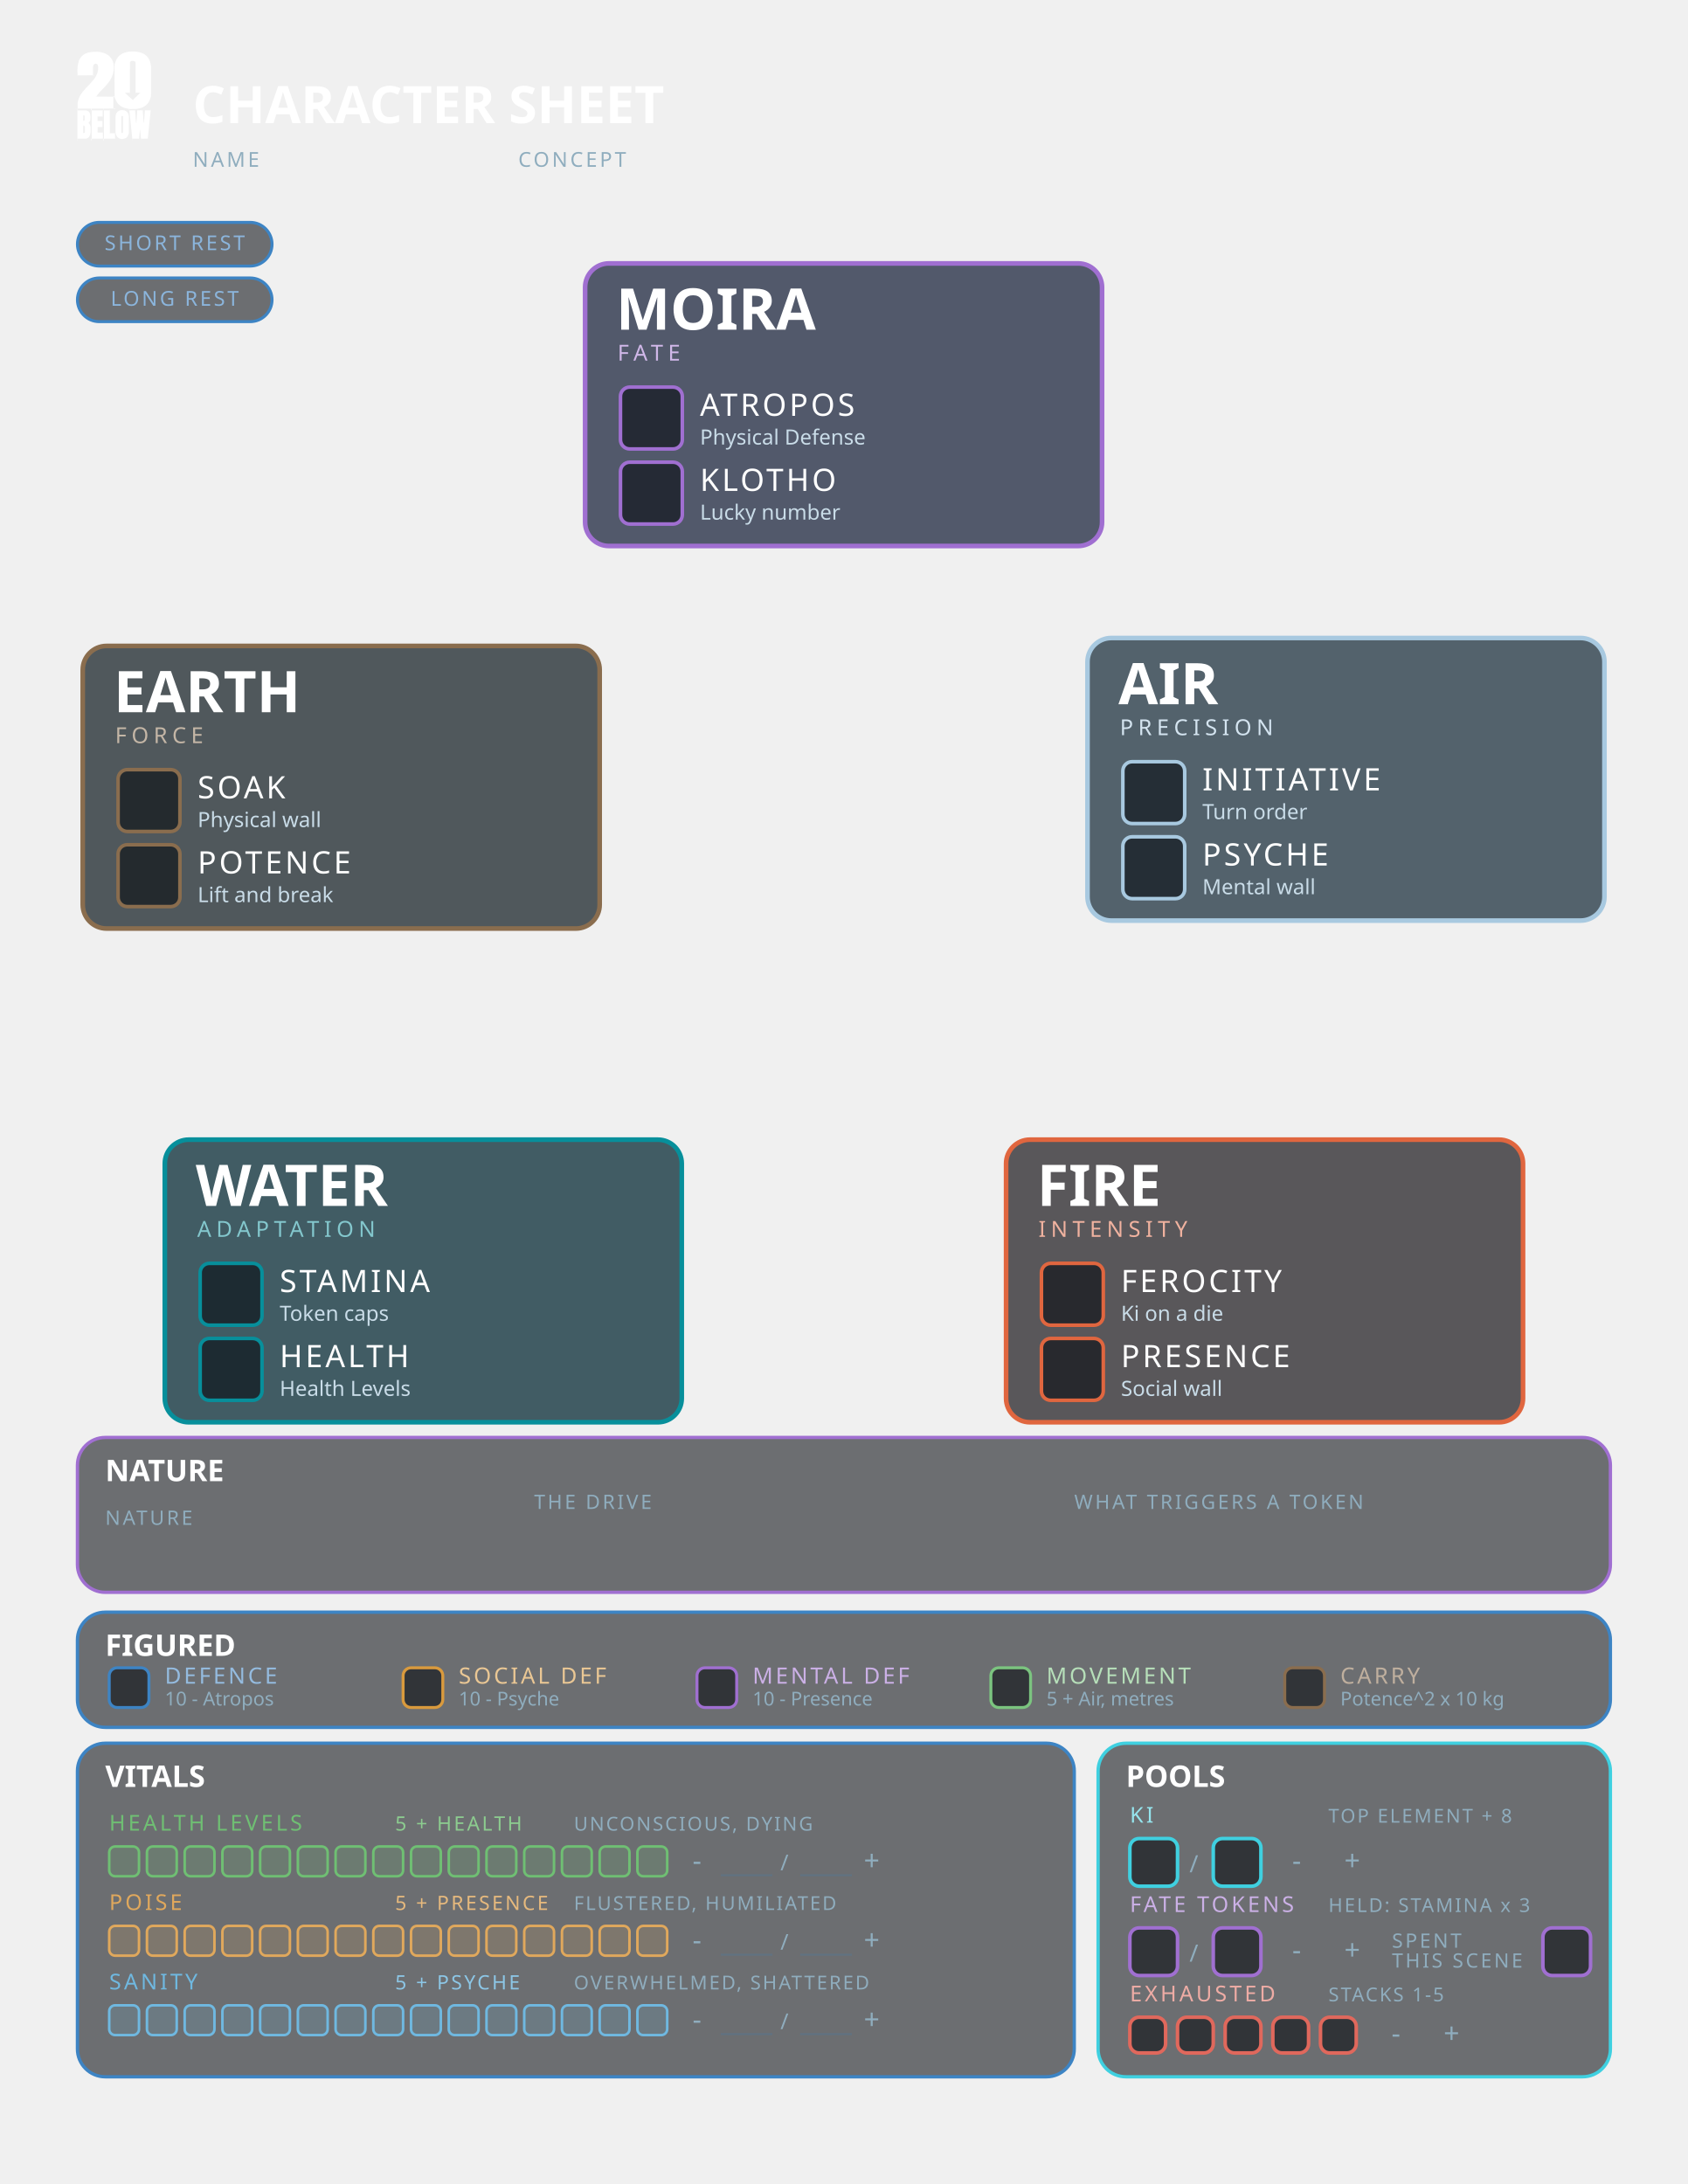
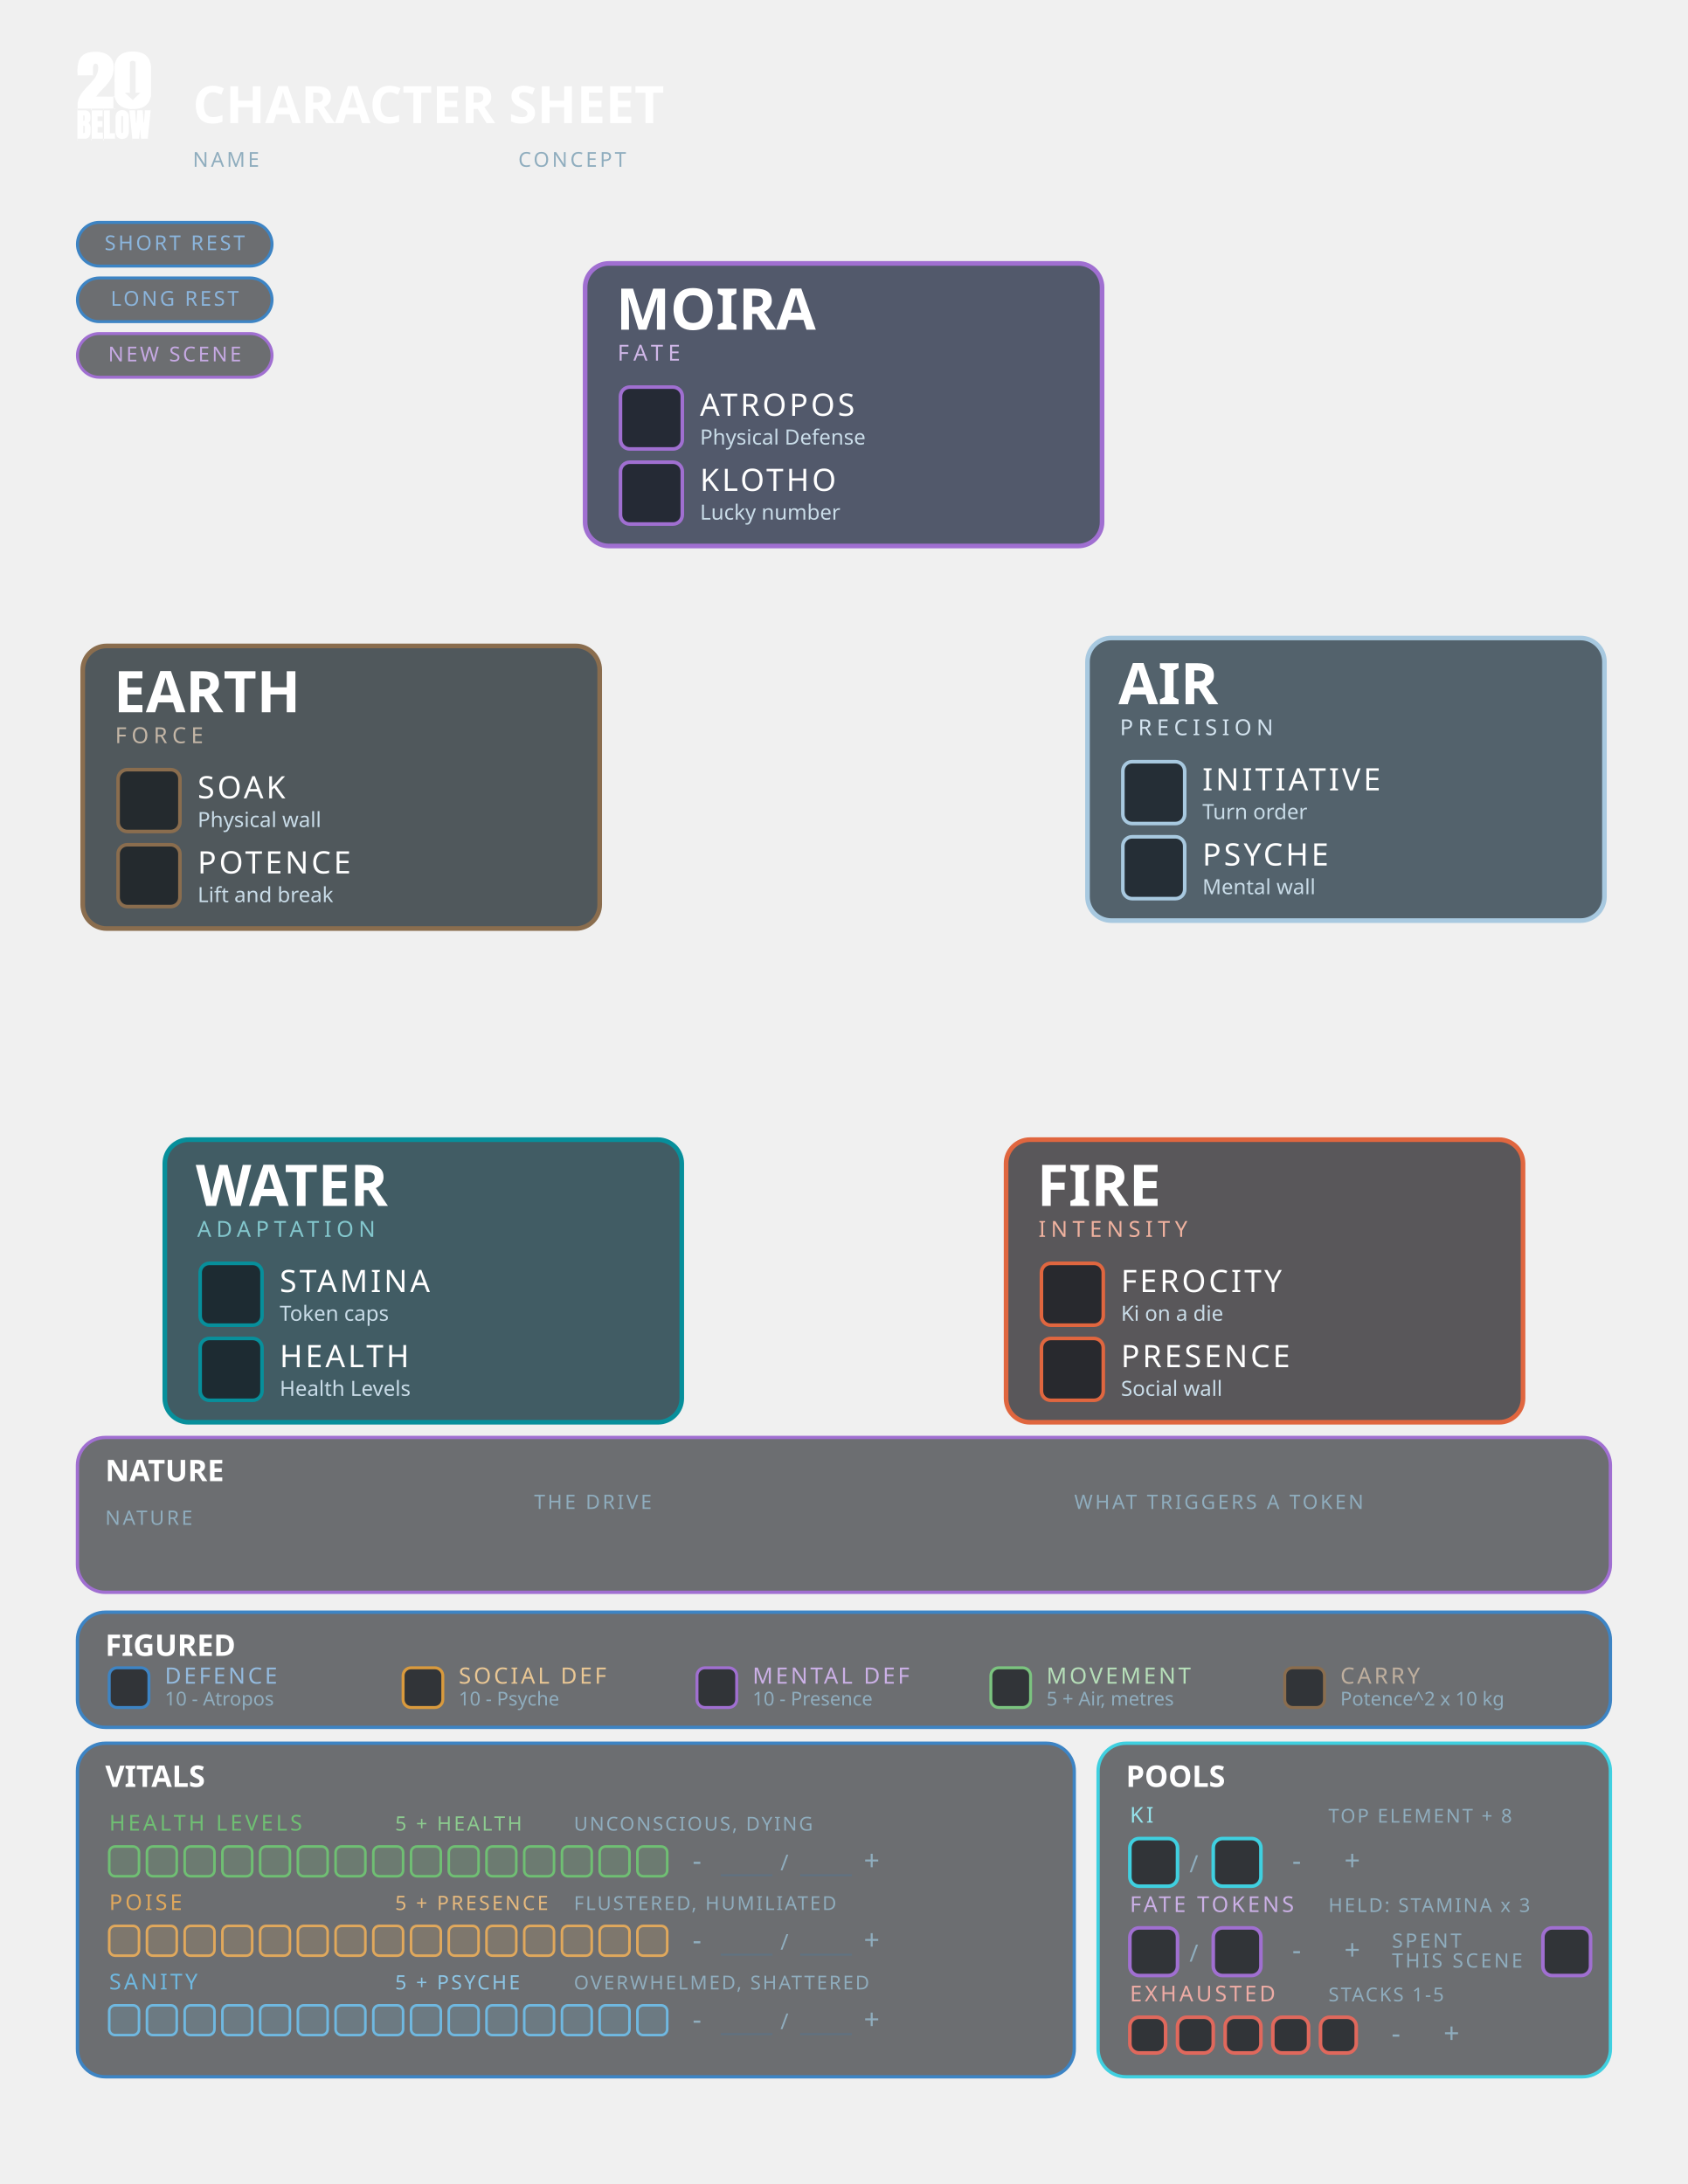
<svg xmlns="http://www.w3.org/2000/svg" width="2550" height="3300" viewBox="0 0 2550 3300" shape-rendering="geometricPrecision" text-rendering="geometricPrecision">
  <svg x="117" y="78" width="111.257" height="132" viewBox="0 0 649 770" preserveAspectRatio="xMidYMid meet" overflow="visible">
    <path fill="#FFFFFF" fill-rule="evenodd" d="M464.36 -0.14C452.82 0.49 446.39 1.89 438.79 3.29C431.18 4.68 425.65 5.99 418.71 8.21C411.77 10.44 402.54 14.20 397.14 16.64C391.75 19.08 391.46 19.30 386.36 22.86C381.25 26.42 371.23 33.89 366.50 38.00C361.77 42.11 361.46 42.96 358.00 47.50C354.54 52.04 349.18 59.18 345.71 65.21C342.25 71.25 339.64 77.14 337.21 83.71C334.79 90.29 332.76 96.93 331.14 104.64C329.52 112.36 328.10 83.79 327.50 130.00C326.90 176.21 326.62 334.71 327.57 381.93C328.52 429.14 330.52 403.81 333.21 413.29C335.90 422.76 339.42 430.92 343.71 438.79C348.01 446.65 354.04 454.63 359.00 460.50C363.96 466.37 369.11 470.39 373.50 474.00C377.89 477.61 379.49 478.85 385.36 482.14C391.23 485.44 399.48 490.36 408.71 493.79C417.95 497.21 430.40 500.60 440.79 502.71C451.17 504.83 458.48 506.05 471.00 506.50C483.52 506.95 503.87 506.37 515.93 505.43C527.99 504.49 535.80 502.46 543.36 500.86C550.92 499.25 556.04 497.54 561.29 495.79C566.54 494.04 569.30 493.13 574.86 490.36C580.42 487.58 589.54 482.37 594.64 479.14C599.75 475.92 600.94 475.27 605.50 471.00C610.06 466.73 617.86 458.52 622.00 453.50C626.14 448.48 627.39 446.39 630.36 440.86C633.32 435.32 637.39 426.73 639.79 420.29C642.18 413.85 643.26 410.43 644.71 402.21C646.17 394.00 647.87 414.54 648.50 371.00C649.13 327.46 648.68 181.82 648.50 141.00C648.32 100.18 648.71 134.29 647.43 126.07C646.14 117.86 643.80 101.87 640.79 91.71C637.77 81.56 633.82 73.18 629.36 65.14C624.89 57.11 619.95 50.05 614.00 43.50C608.05 36.95 600.83 30.83 593.64 25.86C586.45 20.88 579.60 17.24 570.86 13.64C562.12 10.05 551.69 6.64 541.21 4.29C530.74 1.93 520.81 0.24 508.00 -0.50C495.19 -1.24 475.89 -0.77 464.36 -0.14Z M139.36 1.86C129.87 2.20 128.85 2.35 121.07 3.57C113.30 4.80 100.87 7.04 92.71 9.21C84.56 11.39 78.54 13.70 72.14 16.64C65.75 19.58 59.30 23.63 54.36 26.86C49.42 30.08 46.92 31.75 42.50 36.00C38.08 40.25 31.83 47.17 27.86 52.36C23.88 57.55 21.58 61.08 18.64 67.14C15.70 73.20 12.89 79.06 10.21 88.71C7.54 98.37 4.36 112.86 2.57 125.07C0.79 137.29 -0.17 150.19 -0.50 162.00C-0.83 173.81 0.23 188.44 0.57 195.93C0.92 203.42 1.12 204.71 1.57 206.93C2.02 209.14 -19.18 208.89 3.29 209.21C25.75 209.54 113.99 209.39 136.36 208.86C158.73 208.32 137.31 217.48 137.50 206.00C137.69 194.52 137.23 153.23 137.50 140.00C137.77 126.77 138.45 130.29 139.14 126.64C139.83 123.00 140.67 120.50 141.64 118.14C142.62 115.79 142.96 114.30 145.00 112.50C147.04 110.70 151.36 108.36 153.86 107.36C156.36 106.36 157.43 106.36 160.00 106.50C162.57 106.64 166.40 106.93 169.29 108.21C172.17 109.50 175.10 110.40 177.29 114.21C179.48 118.02 181.56 124.27 182.43 131.07C183.30 137.87 182.93 148.12 182.50 155.00C182.07 161.88 181.14 166.48 179.86 172.36C178.57 178.24 177.54 183.04 174.79 190.29C172.04 197.54 167.63 207.80 163.36 215.86C159.08 223.92 157.04 228.20 149.14 238.64C141.25 249.08 128.69 264.36 116.00 278.50C103.31 292.64 84.50 311.00 73.00 323.50C61.50 336.00 54.19 344.52 47.00 353.50C39.81 362.48 34.42 370.42 29.86 377.36C25.30 384.30 22.92 388.58 19.64 395.14C16.37 401.70 12.94 408.61 10.21 416.71C7.49 424.82 4.74 436.90 3.29 443.79C1.83 450.67 1.75 448.51 1.50 458.00C1.25 467.49 1.20 493.30 1.79 500.71C2.37 508.13 -47.13 502.27 5.00 502.50C57.13 502.73 262.65 502.82 314.57 502.07C366.49 501.32 316.18 515.01 316.50 498.00C316.82 480.99 316.69 416.81 316.50 400.00C316.31 383.19 339.94 397.73 315.36 397.14C290.77 396.56 193.86 396.83 169.00 396.50C144.14 396.17 162.38 400.98 166.21 395.14C170.05 389.31 179.70 375.44 192.00 361.50C204.30 347.56 228.33 324.00 240.00 311.50C251.67 299.00 254.98 294.98 262.00 286.50C269.02 278.02 275.92 269.92 282.14 260.64C288.37 251.37 294.25 241.58 299.36 230.86C304.46 220.13 309.44 207.94 312.79 196.29C316.13 184.63 318.14 169.14 319.43 160.93C320.71 152.71 320.50 153.81 320.50 147.00C320.50 140.19 320.20 127.96 319.43 120.07C318.65 112.18 317.30 105.70 315.86 99.64C314.42 93.58 313.24 89.60 310.79 83.71C308.33 77.83 305.56 71.11 301.14 64.36C296.73 57.61 290.01 49.15 284.29 43.21C278.56 37.27 273.36 33.14 266.79 28.71C260.21 24.29 251.94 19.89 244.86 16.64C237.77 13.39 232.27 11.39 224.29 9.21C216.30 7.04 204.64 4.86 196.93 3.57C189.21 2.29 187.60 1.79 178.00 1.50C168.40 1.21 148.85 1.51 139.36 1.86Z M483.50 81.00C487.49 80.82 493.83 81.17 497.50 82.00C501.17 82.83 503.45 84.05 505.50 86.00C507.55 87.95 508.63 90.20 509.79 93.71C510.94 97.23 511.96 62.70 512.43 107.07C512.89 151.44 512.13 317.37 512.57 359.93C513.01 402.49 508.83 362.00 515.07 362.43C521.31 362.86 543.76 362.31 550.00 362.50C556.24 362.69 562.08 353.65 552.50 363.57C542.92 373.49 503.42 411.65 492.50 422.00C481.58 432.35 499.17 435.38 487.00 425.64C474.83 415.90 430.33 374.10 419.50 363.57C408.67 353.05 415.26 362.69 422.00 362.50C428.74 362.31 453.19 362.86 459.93 362.43C466.67 362.00 462.00 402.00 462.43 359.93C462.86 317.86 462.07 154.40 462.50 110.00C462.93 65.60 464.13 97.30 465.00 93.50C465.87 89.70 466.29 88.95 467.71 87.21C469.14 85.48 470.94 84.11 473.57 83.07C476.20 82.04 479.51 81.18 483.50 81.00Z M387.36 515.86C382.49 516.46 376.02 517.19 370.71 519.21C365.40 521.24 359.83 524.33 355.50 528.00C351.17 531.67 347.43 536.76 344.71 541.21C342.00 545.67 340.75 548.75 339.21 554.71C337.68 560.68 336.12 552.29 335.50 577.00C334.88 601.71 335.06 678.61 335.50 703.00C335.94 727.39 337.19 718.31 338.14 723.36C339.10 728.40 339.43 729.07 341.21 733.29C343.00 737.50 346.14 744.52 348.86 748.64C351.57 752.76 354.45 755.38 357.50 758.00C360.55 760.62 363.81 762.69 367.14 764.36C370.48 766.02 374.36 767.14 377.50 768.00C380.64 768.86 381.75 769.25 386.00 769.50C390.25 769.75 397.02 770.36 403.00 769.50C408.98 768.64 417.11 766.27 421.86 764.36C426.61 762.44 427.93 761.43 431.50 758.00C435.07 754.57 440.23 748.89 443.29 743.79C446.35 738.68 448.15 733.99 449.86 727.36C451.56 720.73 452.89 729.06 453.50 704.00C454.11 678.94 453.94 601.23 453.50 577.00C453.06 552.77 452.05 563.95 450.86 558.64C449.67 553.33 447.98 548.86 446.36 545.14C444.74 541.43 443.29 539.21 441.14 536.36C439.00 533.50 436.38 530.45 433.50 528.00C430.62 525.55 427.02 523.31 423.86 521.64C420.69 519.98 418.49 519.01 414.50 518.00C410.51 516.99 404.45 515.93 399.93 515.57C395.40 515.21 392.23 515.25 387.36 515.86Z M1.43 517.93C-9.82 518.68 -0.23 480.70 -0.50 522.00C-0.77 563.30 -0.80 724.80 -0.21 765.71C0.37 806.63 -8.87 767.20 3.00 767.50C14.87 767.80 57.60 767.93 71.00 767.50C84.40 767.07 79.01 766.68 83.43 764.93C87.85 763.18 94.02 759.69 97.50 757.00C100.98 754.31 102.07 752.57 104.29 748.79C106.50 745.00 108.93 740.26 110.79 734.29C112.64 728.31 114.48 723.48 115.43 712.93C116.38 702.38 116.60 679.88 116.50 671.00C116.40 662.12 116.25 664.75 114.86 659.64C113.46 654.54 109.95 644.55 108.14 640.36C106.33 636.17 105.75 636.39 104.00 634.50C102.25 632.61 96.75 632.27 97.64 629.00C98.54 625.73 106.73 619.70 109.36 614.86C111.99 610.01 112.57 607.24 113.43 599.93C114.29 592.62 115.08 580.06 114.50 571.00C113.92 561.94 111.65 551.68 109.93 545.57C108.20 539.46 105.88 537.12 104.14 534.36C102.40 531.60 101.55 530.79 99.50 529.00C97.45 527.21 94.69 525.14 91.86 523.64C89.02 522.14 86.64 521.02 82.50 520.00C78.36 518.98 80.51 517.85 67.00 517.50C53.49 517.15 12.68 517.18 1.43 517.93Z M126.64 518.14C111.23 518.73 125.64 479.74 125.50 521.00C125.36 562.26 125.20 724.63 125.79 765.71C126.37 806.80 112.85 767.25 129.00 767.50C145.15 767.75 206.80 767.80 222.71 767.21C238.63 766.63 224.31 772.76 224.50 764.00C224.69 755.24 224.44 723.06 223.86 714.64C223.27 706.23 228.30 713.70 221.00 713.50C213.70 713.30 187.21 713.62 180.07 713.43C172.93 713.24 178.57 712.93 178.14 712.36C177.71 711.79 177.50 717.79 177.50 710.00C177.50 702.21 177.56 673.23 178.14 665.64C178.73 658.06 174.37 664.70 181.00 664.50C187.63 664.30 211.45 664.62 217.93 664.43C224.40 664.24 219.43 663.93 219.86 663.36C220.29 662.79 220.46 669.32 220.50 661.00C220.54 652.68 220.82 621.68 220.07 613.43C219.32 605.18 222.90 611.93 216.00 611.50C209.10 611.07 185.06 611.44 178.64 610.86C172.23 610.27 177.68 614.13 177.50 608.00C177.32 601.87 177.14 580.14 177.57 574.07C178.00 568.00 173.17 572.00 180.07 571.57C186.98 571.14 212.04 571.70 219.00 571.50C225.96 571.30 221.35 579.04 221.86 570.36C222.37 561.68 222.71 528.24 222.07 519.43C221.43 510.62 233.90 517.71 218.00 517.50C202.10 517.29 142.06 517.56 126.64 518.14Z M234.64 518.14C226.73 518.73 233.64 479.74 233.50 521.00C233.36 562.26 233.20 724.63 233.79 765.71C234.37 806.80 221.01 767.25 237.00 767.50C252.99 767.75 313.96 767.80 329.71 767.21C345.46 766.63 331.31 771.76 331.50 764.00C331.69 756.24 331.44 728.06 330.86 720.64C330.27 713.23 335.13 719.70 328.00 719.50C320.87 719.30 295.14 719.86 288.07 719.43C281.00 719.00 286.07 750.26 285.57 716.93C285.07 683.60 285.83 552.67 285.07 519.43C284.31 486.19 289.40 517.71 281.00 517.50C272.60 517.29 242.56 517.56 234.64 518.14Z M459.64 518.14C451.90 519.38 454.65 483.56 458.57 524.93C462.49 566.30 478.57 725.93 483.14 766.36C487.71 806.79 476.52 767.31 486.00 767.50C495.48 767.69 530.43 767.76 540.00 767.50C549.57 767.24 541.67 778.67 543.43 765.93C545.19 753.19 549.14 704.26 550.57 691.07C552.00 677.88 550.40 674.24 552.00 686.79C553.60 699.33 558.31 752.90 560.14 766.36C561.98 779.81 553.30 767.42 563.00 767.50C572.70 767.58 608.79 767.79 618.36 766.86C627.93 765.93 619.58 767.58 620.43 761.93C621.27 756.27 619.43 772.26 623.43 732.93C627.43 693.60 641.02 561.64 644.43 525.93C647.83 490.21 644.43 520.05 643.86 518.64C643.29 517.24 648.64 517.69 641.00 517.50C633.36 517.31 605.85 517.18 598.00 517.50C590.15 517.82 596.10 500.64 593.93 519.43C591.76 538.21 588.05 630.14 585.00 630.21C581.95 630.29 577.81 538.64 575.64 519.86C573.48 501.07 579.81 517.76 572.00 517.50C564.19 517.24 536.36 516.02 528.79 518.29C521.21 520.55 528.37 512.25 526.57 531.07C524.77 549.89 521.06 633.18 518.00 631.21C514.94 629.25 510.38 538.24 508.21 519.29C506.05 500.33 513.10 517.69 505.00 517.50C496.90 517.31 467.38 516.90 459.64 518.14Z M51.14 563.64C51.71 556.24 52.37 562.51 54.00 562.50C55.63 562.49 59.36 562.14 60.93 563.57C62.50 565.00 63.00 566.00 63.43 571.07C63.86 576.14 63.74 588.43 63.50 594.00C63.26 599.57 62.62 602.12 62.00 604.50C61.38 606.88 60.80 607.46 59.79 608.29C58.77 609.11 57.18 609.27 55.93 609.43C54.68 609.58 53.18 609.63 52.29 609.21C51.39 608.80 50.76 614.52 50.57 606.93C50.38 599.33 50.57 571.05 51.14 563.64Z M391.57 568.07C393.26 567.36 396.56 566.63 398.21 568.29C399.87 569.94 400.95 555.05 401.50 578.00C402.05 600.95 401.89 683.06 401.50 706.00C401.11 728.94 400.39 713.58 399.14 715.64C397.89 717.70 395.44 718.13 394.00 718.36C392.56 718.58 391.42 717.73 390.50 717.00C389.58 716.27 389.17 716.33 388.50 714.00C387.83 711.67 386.83 725.17 386.50 703.00C386.17 680.83 386.24 602.74 386.50 581.00C386.76 559.26 387.23 574.73 388.07 572.57C388.92 570.42 389.88 568.79 391.57 568.07Z M51.14 655.64C52.21 645.57 55.13 654.42 56.93 654.57C58.73 654.73 60.76 655.74 61.93 656.57C63.10 657.40 63.33 657.83 63.93 659.57C64.52 661.31 65.30 658.65 65.50 667.00C65.70 675.35 65.76 701.60 65.14 709.64C64.52 717.69 63.86 713.88 61.79 715.29C59.71 716.69 54.60 718.12 52.71 718.07C50.83 718.02 50.76 725.40 50.50 715.00C50.24 704.60 50.07 665.71 51.14 655.64Z" />
  </svg>
  <text x="291.257" y="186" font-family="'Segoe UI Semibold', 'Segoe UI', Montserrat, system-ui, sans-serif" font-size="78" font-weight="700" fill="#FFFFFF" text-anchor="start">CHARACTER SHEET</text>
  <text x="291.257" y="252" font-family="'Segoe UI', Montserrat, system-ui, sans-serif" font-size="31" letter-spacing="3.9" fill="#8FADBE" text-anchor="start">NAME</text>
  <text x="783" y="252" font-family="'Segoe UI', Montserrat, system-ui, sans-serif" font-size="31" letter-spacing="3.9" fill="#8FADBE" text-anchor="start">CONCEPT</text>
  <path d="M150 336 H378 A33 33 0 0 1 411 369 V369 A33 33 0 0 1 378 402 H150 A33 33 0 0 1 117 369 V369 A33 33 0 0 1 150 336 Z" fill="#01050A" fill-opacity="0.55" />
  <path d="M150 336 H378 A33 33 0 0 1 411 369 V369 A33 33 0 0 1 378 402 H150 A33 33 0 0 1 117 369 V369 A33 33 0 0 1 150 336 Z" fill="none" stroke="#3D84C4" stroke-width="4.5" />
  <text x="264" y="378" font-family="'Segoe UI', Montserrat, system-ui, sans-serif" font-size="31" letter-spacing="3.6" fill="#8BB5DC" text-anchor="middle">SHORT REST</text>
  <path d="M150 420 H378 A33 33 0 0 1 411 453 V453 A33 33 0 0 1 378 486 H150 A33 33 0 0 1 117 453 V453 A33 33 0 0 1 150 420 Z" fill="#01050A" fill-opacity="0.55" />
  <path d="M150 420 H378 A33 33 0 0 1 411 453 V453 A33 33 0 0 1 378 486 H150 A33 33 0 0 1 117 453 V453 A33 33 0 0 1 150 420 Z" fill="none" stroke="#3D84C4" stroke-width="4.5" />
  <text x="264" y="462" font-family="'Segoe UI', Montserrat, system-ui, sans-serif" font-size="31" letter-spacing="3.6" fill="#8BB5DC" text-anchor="middle">LONG REST</text>
+   <path d="M150 504 H378 A33 33 0 0 1 411 537 V537 A33 33 0 0 1 378 570 H150 A33 33 0 0 1 117 537 V537 A33 33 0 0 1 150 504 Z" fill="#01050A" fill-opacity="0.55" />
+   <path d="M150 504 H378 A33 33 0 0 1 411 537 V537 A33 33 0 0 1 378 570 H150 A33 33 0 0 1 117 537 V537 A33 33 0 0 1 150 504 Z" fill="none" stroke="#A06FD1" stroke-width="4.5" />
+   <text x="264" y="546" font-family="'Segoe UI', Montserrat, system-ui, sans-serif" font-size="31" letter-spacing="3.6" fill="#C6A9E3" text-anchor="middle">NEW SCENE</text>
  <path d="M920 398 H1629 A36 36 0 0 1 1665 434 V789 A36 36 0 0 1 1629 825 H920 A36 36 0 0 1 884 789 V434 A36 36 0 0 1 920 398 Z" fill="#262E45" fill-opacity="0.78" />
  <path d="M920 398 H1629 A36 36 0 0 1 1665 434 V789 A36 36 0 0 1 1629 825 H920 A36 36 0 0 1 884 789 V434 A36 36 0 0 1 920 398 Z" fill="none" stroke="#A06FD1" stroke-width="7" />
  <text x="930.726" y="498.128" font-family="'Segoe UI Semibold', 'Segoe UI', Montserrat, system-ui, sans-serif" font-size="86.778" font-weight="700" fill="#FFFFFF" text-anchor="start">MOIRA</text>
  <text x="932.952" y="544.855" font-family="'Segoe UI', Montserrat, system-ui, sans-serif" font-size="33.376" letter-spacing="7.343" fill="#D0B7E8" text-anchor="start">FATE</text>
  <rect x="937.402" y="584.906" width="93.453" height="93.453" rx="14" fill="#01050A" fill-opacity="0.55" stroke="#A06FD1" stroke-width="5.4" />
  <text x="1057.56" y="628.295" font-family="'Segoe UI', Montserrat, system-ui, sans-serif" font-size="46.727" letter-spacing="4.2" fill="#FFFFFF" text-anchor="start">ATROPOS</text>
  <text x="1057.56" y="671.684" font-family="Montserrat, 'Segoe UI', system-ui, sans-serif" font-size="31.707" font-weight="500" fill="#C9DCE8" text-anchor="start">Physical Defense</text>
  <rect x="937.402" y="698.385" width="93.453" height="93.453" rx="14" fill="#01050A" fill-opacity="0.55" stroke="#A06FD1" stroke-width="5.4" />
  <text x="1057.56" y="741.774" font-family="'Segoe UI', Montserrat, system-ui, sans-serif" font-size="46.727" letter-spacing="4.2" fill="#FFFFFF" text-anchor="start">KLOTHO</text>
  <text x="1057.56" y="785.162" font-family="Montserrat, 'Segoe UI', system-ui, sans-serif" font-size="31.707" font-weight="500" fill="#C9DCE8" text-anchor="start">Lucky number</text>
  <path d="M1679 964 H2388 A36 36 0 0 1 2424 1000 V1355 A36 36 0 0 1 2388 1391 H1679 A36 36 0 0 1 1643 1355 V1000 A36 36 0 0 1 1679 964 Z" fill="#273A47" fill-opacity="0.78" />
  <path d="M1679 964 H2388 A36 36 0 0 1 2424 1000 V1355 A36 36 0 0 1 2388 1391 H1679 A36 36 0 0 1 1643 1355 V1000 A36 36 0 0 1 1679 964 Z" fill="none" stroke="#A8C9E0" stroke-width="7" />
  <text x="1689.73" y="1064.13" font-family="'Segoe UI Semibold', 'Segoe UI', Montserrat, system-ui, sans-serif" font-size="86.778" font-weight="700" fill="#FFFFFF" text-anchor="start">AIR</text>
  <text x="1691.95" y="1110.85" font-family="'Segoe UI', Montserrat, system-ui, sans-serif" font-size="33.376" letter-spacing="7.343" fill="#D4E4F0" text-anchor="start">PRECISION</text>
  <rect x="1696.4" y="1150.91" width="93.453" height="93.453" rx="14" fill="#01050A" fill-opacity="0.55" stroke="#A8C9E0" stroke-width="5.4" />
  <text x="1816.56" y="1194.29" font-family="'Segoe UI', Montserrat, system-ui, sans-serif" font-size="46.727" letter-spacing="4.2" fill="#FFFFFF" text-anchor="start">INITIATIVE</text>
  <text x="1816.56" y="1237.68" font-family="Montserrat, 'Segoe UI', system-ui, sans-serif" font-size="31.707" font-weight="500" fill="#C9DCE8" text-anchor="start">Turn order</text>
  <rect x="1696.4" y="1264.38" width="93.453" height="93.453" rx="14" fill="#01050A" fill-opacity="0.55" stroke="#A8C9E0" stroke-width="5.4" />
  <text x="1816.56" y="1307.77" font-family="'Segoe UI', Montserrat, system-ui, sans-serif" font-size="46.727" letter-spacing="4.2" fill="#FFFFFF" text-anchor="start">PSYCHE</text>
  <text x="1816.56" y="1351.16" font-family="Montserrat, 'Segoe UI', system-ui, sans-serif" font-size="31.707" font-weight="500" fill="#C9DCE8" text-anchor="start">Mental wall</text>
  <path d="M1556 1722 H2265 A36 36 0 0 1 2301 1758 V2113 A36 36 0 0 1 2265 2149 H1556 A36 36 0 0 1 1520 2113 V1758 A36 36 0 0 1 1556 1722 Z" fill="#2F2C30" fill-opacity="0.78" />
  <path d="M1556 1722 H2265 A36 36 0 0 1 2301 1758 V2113 A36 36 0 0 1 2265 2149 H1556 A36 36 0 0 1 1520 2113 V1758 A36 36 0 0 1 1556 1722 Z" fill="none" stroke="#E0663F" stroke-width="7" />
  <text x="1566.73" y="1822.13" font-family="'Segoe UI Semibold', 'Segoe UI', Montserrat, system-ui, sans-serif" font-size="86.778" font-weight="700" fill="#FFFFFF" text-anchor="start">FIRE</text>
  <text x="1568.95" y="1868.85" font-family="'Segoe UI', Montserrat, system-ui, sans-serif" font-size="33.376" letter-spacing="7.343" fill="#F0B29F" text-anchor="start">INTENSITY</text>
  <rect x="1573.4" y="1908.91" width="93.453" height="93.453" rx="14" fill="#01050A" fill-opacity="0.55" stroke="#E0663F" stroke-width="5.4" />
  <text x="1693.56" y="1952.29" font-family="'Segoe UI', Montserrat, system-ui, sans-serif" font-size="46.727" letter-spacing="4.2" fill="#FFFFFF" text-anchor="start">FEROCITY</text>
  <text x="1693.56" y="1995.68" font-family="Montserrat, 'Segoe UI', system-ui, sans-serif" font-size="31.707" font-weight="500" fill="#C9DCE8" text-anchor="start">Ki on a die</text>
  <rect x="1573.4" y="2022.38" width="93.453" height="93.453" rx="14" fill="#01050A" fill-opacity="0.55" stroke="#E0663F" stroke-width="5.4" />
  <text x="1693.56" y="2065.77" font-family="'Segoe UI', Montserrat, system-ui, sans-serif" font-size="46.727" letter-spacing="4.2" fill="#FFFFFF" text-anchor="start">PRESENCE</text>
  <text x="1693.56" y="2109.16" font-family="Montserrat, 'Segoe UI', system-ui, sans-serif" font-size="31.707" font-weight="500" fill="#C9DCE8" text-anchor="start">Social wall</text>
  <path d="M285 1722 H994 A36 36 0 0 1 1030 1758 V2113 A36 36 0 0 1 994 2149 H285 A36 36 0 0 1 249 2113 V1758 A36 36 0 0 1 285 1722 Z" fill="#10323D" fill-opacity="0.78" />
  <path d="M285 1722 H994 A36 36 0 0 1 1030 1758 V2113 A36 36 0 0 1 994 2149 H285 A36 36 0 0 1 249 2113 V1758 A36 36 0 0 1 285 1722 Z" fill="none" stroke="#078F9B" stroke-width="7" />
  <text x="295.726" y="1822.13" font-family="'Segoe UI Semibold', 'Segoe UI', Montserrat, system-ui, sans-serif" font-size="86.778" font-weight="700" fill="#FFFFFF" text-anchor="start">WATER</text>
  <text x="297.952" y="1868.85" font-family="'Segoe UI', Montserrat, system-ui, sans-serif" font-size="33.376" letter-spacing="7.343" fill="#83C7CD" text-anchor="start">ADAPTATION</text>
  <rect x="302.402" y="1908.91" width="93.453" height="93.453" rx="14" fill="#01050A" fill-opacity="0.55" stroke="#078F9B" stroke-width="5.4" />
  <text x="422.556" y="1952.29" font-family="'Segoe UI', Montserrat, system-ui, sans-serif" font-size="46.727" letter-spacing="4.2" fill="#FFFFFF" text-anchor="start">STAMINA</text>
  <text x="422.556" y="1995.68" font-family="Montserrat, 'Segoe UI', system-ui, sans-serif" font-size="31.707" font-weight="500" fill="#C9DCE8" text-anchor="start">Token caps</text>
  <rect x="302.402" y="2022.38" width="93.453" height="93.453" rx="14" fill="#01050A" fill-opacity="0.55" stroke="#078F9B" stroke-width="5.4" />
  <text x="422.556" y="2065.77" font-family="'Segoe UI', Montserrat, system-ui, sans-serif" font-size="46.727" letter-spacing="4.2" fill="#FFFFFF" text-anchor="start">HEALTH</text>
  <text x="422.556" y="2109.16" font-family="Montserrat, 'Segoe UI', system-ui, sans-serif" font-size="31.707" font-weight="500" fill="#C9DCE8" text-anchor="start">Health Levels</text>
  <path d="M161 976 H870 A36 36 0 0 1 906 1012 V1367 A36 36 0 0 1 870 1403 H161 A36 36 0 0 1 125 1367 V1012 A36 36 0 0 1 161 976 Z" fill="#232D32" fill-opacity="0.78" />
  <path d="M161 976 H870 A36 36 0 0 1 906 1012 V1367 A36 36 0 0 1 870 1403 H161 A36 36 0 0 1 125 1367 V1012 A36 36 0 0 1 161 976 Z" fill="none" stroke="#8A6D4E" stroke-width="7" />
  <text x="171.726" y="1076.13" font-family="'Segoe UI Semibold', 'Segoe UI', Montserrat, system-ui, sans-serif" font-size="86.778" font-weight="700" fill="#FFFFFF" text-anchor="start">EARTH</text>
  <text x="173.952" y="1122.85" font-family="'Segoe UI', Montserrat, system-ui, sans-serif" font-size="33.376" letter-spacing="7.343" fill="#C4B6A6" text-anchor="start">FORCE</text>
  <rect x="178.402" y="1162.91" width="93.453" height="93.453" rx="14" fill="#01050A" fill-opacity="0.55" stroke="#8A6D4E" stroke-width="5.4" />
  <text x="298.556" y="1206.29" font-family="'Segoe UI', Montserrat, system-ui, sans-serif" font-size="46.727" letter-spacing="4.2" fill="#FFFFFF" text-anchor="start">SOAK</text>
  <text x="298.556" y="1249.68" font-family="Montserrat, 'Segoe UI', system-ui, sans-serif" font-size="31.707" font-weight="500" fill="#C9DCE8" text-anchor="start">Physical wall</text>
  <rect x="178.402" y="1276.38" width="93.453" height="93.453" rx="14" fill="#01050A" fill-opacity="0.55" stroke="#8A6D4E" stroke-width="5.4" />
  <text x="298.556" y="1319.77" font-family="'Segoe UI', Montserrat, system-ui, sans-serif" font-size="46.727" letter-spacing="4.2" fill="#FFFFFF" text-anchor="start">POTENCE</text>
  <text x="298.556" y="1363.16" font-family="Montserrat, 'Segoe UI', system-ui, sans-serif" font-size="31.707" font-weight="500" fill="#C9DCE8" text-anchor="start">Lift and break</text>
  <path d="M159 2172 H2391 A42 42 0 0 1 2433 2214 V2364 A42 42 0 0 1 2391 2406 H159 A42 42 0 0 1 117 2364 V2214 A42 42 0 0 1 159 2172 Z" fill="#01050A" fill-opacity="0.55" />
  <path d="M159 2172 H2391 A42 42 0 0 1 2433 2214 V2364 A42 42 0 0 1 2391 2406 H159 A42 42 0 0 1 117 2364 V2214 A42 42 0 0 1 159 2172 Z" fill="none" stroke="#A06FD1" stroke-width="5" />
  <text x="159" y="2238" font-family="'Segoe UI Semibold', 'Segoe UI', Montserrat, system-ui, sans-serif" font-size="45" font-weight="700" fill="#FFFFFF" text-anchor="start">NATURE</text>
  <text x="159" y="2304" font-family="'Segoe UI', Montserrat, system-ui, sans-serif" font-size="30" letter-spacing="3.6" fill="#8FADBE" text-anchor="start">NATURE</text>
  <text x="807" y="2280" font-family="'Segoe UI', Montserrat, system-ui, sans-serif" font-size="30" letter-spacing="3.6" fill="#8FADBE" text-anchor="start">THE DRIVE</text>
  <text x="1623" y="2280" font-family="'Segoe UI', Montserrat, system-ui, sans-serif" font-size="30" letter-spacing="3.6" fill="#8FADBE" text-anchor="start">WHAT TRIGGERS A TOKEN</text>
  <path d="M159 2436 H2391 A42 42 0 0 1 2433 2478 V2568 A42 42 0 0 1 2391 2610 H159 A42 42 0 0 1 117 2568 V2478 A42 42 0 0 1 159 2436 Z" fill="#01050A" fill-opacity="0.55" />
  <path d="M159 2436 H2391 A42 42 0 0 1 2433 2478 V2568 A42 42 0 0 1 2391 2610 H159 A42 42 0 0 1 117 2568 V2478 A42 42 0 0 1 159 2436 Z" fill="none" stroke="#3D84C4" stroke-width="5" />
  <text x="159" y="2502" font-family="'Segoe UI Semibold', 'Segoe UI', Montserrat, system-ui, sans-serif" font-size="45" font-weight="700" fill="#FFFFFF" text-anchor="start">FIGURED</text>
  <rect x="165" y="2520" width="60" height="60" rx="12" fill="#01050A" fill-opacity="0.55" stroke="#3D84C4" stroke-width="4.5" />
  <text x="249" y="2544" font-family="'Segoe UI', Montserrat, system-ui, sans-serif" font-size="34" letter-spacing="3.9" fill="#94BBDF" text-anchor="start">DEFENCE</text>
  <text x="249" y="2577" font-family="Montserrat, 'Segoe UI', system-ui, sans-serif" font-size="29" font-weight="500" fill="#8FADBE" text-anchor="start">10 - Atropos</text>
  <rect x="609" y="2520" width="60" height="60" rx="12" fill="#01050A" fill-opacity="0.55" stroke="#D99A3D" stroke-width="4.5" />
  <text x="693" y="2544" font-family="'Segoe UI', Montserrat, system-ui, sans-serif" font-size="34" letter-spacing="3.9" fill="#EAC794" text-anchor="start">SOCIAL DEF</text>
  <text x="693" y="2577" font-family="Montserrat, 'Segoe UI', system-ui, sans-serif" font-size="29" font-weight="500" fill="#8FADBE" text-anchor="start">10 - Psyche</text>
  <rect x="1053" y="2520" width="60" height="60" rx="12" fill="#01050A" fill-opacity="0.55" stroke="#A06FD1" stroke-width="4.5" />
  <text x="1137" y="2544" font-family="'Segoe UI', Montserrat, system-ui, sans-serif" font-size="34" letter-spacing="3.9" fill="#CBB0E6" text-anchor="start">MENTAL DEF</text>
  <text x="1137" y="2577" font-family="Montserrat, 'Segoe UI', system-ui, sans-serif" font-size="29" font-weight="500" fill="#8FADBE" text-anchor="start">10 - Presence</text>
  <rect x="1497" y="2520" width="60" height="60" rx="12" fill="#01050A" fill-opacity="0.55" stroke="#7BC47F" stroke-width="4.5" />
  <text x="1581" y="2544" font-family="'Segoe UI', Montserrat, system-ui, sans-serif" font-size="34" letter-spacing="3.9" fill="#B6DFB9" text-anchor="start">MOVEMENT</text>
  <text x="1581" y="2577" font-family="Montserrat, 'Segoe UI', system-ui, sans-serif" font-size="29" font-weight="500" fill="#8FADBE" text-anchor="start">5 + Air, metres</text>
  <rect x="1941" y="2520" width="60" height="60" rx="12" fill="#01050A" fill-opacity="0.55" stroke="#8A6D4E" stroke-width="4.5" />
  <text x="2025" y="2544" font-family="'Segoe UI', Montserrat, system-ui, sans-serif" font-size="34" letter-spacing="3.9" fill="#BFAF9E" text-anchor="start">CARRY</text>
  <text x="2025" y="2577" font-family="Montserrat, 'Segoe UI', system-ui, sans-serif" font-size="29" font-weight="500" fill="#8FADBE" text-anchor="start">Potence^2 x 10 kg</text>
  <path d="M159 2634 H1581 A42 42 0 0 1 1623 2676 V3096 A42 42 0 0 1 1581 3138 H159 A42 42 0 0 1 117 3096 V2676 A42 42 0 0 1 159 2634 Z" fill="#01050A" fill-opacity="0.55" />
  <path d="M159 2634 H1581 A42 42 0 0 1 1623 2676 V3096 A42 42 0 0 1 1581 3138 H159 A42 42 0 0 1 117 3096 V2676 A42 42 0 0 1 159 2634 Z" fill="none" stroke="#3D84C4" stroke-width="5" />
  <text x="159" y="2700" font-family="'Segoe UI Semibold', 'Segoe UI', Montserrat, system-ui, sans-serif" font-size="45" font-weight="700" fill="#FFFFFF" text-anchor="start">VITALS</text>
  <text x="165" y="2766" font-family="'Segoe UI', Montserrat, system-ui, sans-serif" font-size="33" letter-spacing="4.2" fill="#6FBF73" text-anchor="start">HEALTH LEVELS</text>
  <text x="597" y="2766" font-family="'Segoe UI', Montserrat, system-ui, sans-serif" font-size="30" letter-spacing="3.3" fill="#8CCC8F" text-anchor="start">5 + HEALTH</text>
  <text x="867" y="2766" font-family="'Segoe UI', Montserrat, system-ui, sans-serif" font-size="29" letter-spacing="2.7" fill="#8FADBE" text-anchor="start">UNCONSCIOUS, DYING</text>
  <rect x="165" y="2790" width="45" height="45" rx="9" fill="#6FBF73" fill-opacity="0.16" stroke="#6FBF73" stroke-width="3.9" />
  <rect x="222" y="2790" width="45" height="45" rx="9" fill="#6FBF73" fill-opacity="0.16" stroke="#6FBF73" stroke-width="3.9" />
  <rect x="279" y="2790" width="45" height="45" rx="9" fill="#6FBF73" fill-opacity="0.16" stroke="#6FBF73" stroke-width="3.9" />
  <rect x="336" y="2790" width="45" height="45" rx="9" fill="#6FBF73" fill-opacity="0.16" stroke="#6FBF73" stroke-width="3.9" />
  <rect x="393" y="2790" width="45" height="45" rx="9" fill="#6FBF73" fill-opacity="0.16" stroke="#6FBF73" stroke-width="3.9" />
  <rect x="450" y="2790" width="45" height="45" rx="9" fill="#6FBF73" fill-opacity="0.16" stroke="#6FBF73" stroke-width="3.9" />
  <rect x="507" y="2790" width="45" height="45" rx="9" fill="#6FBF73" fill-opacity="0.16" stroke="#6FBF73" stroke-width="3.9" />
  <rect x="564" y="2790" width="45" height="45" rx="9" fill="#6FBF73" fill-opacity="0.16" stroke="#6FBF73" stroke-width="3.9" />
  <rect x="621" y="2790" width="45" height="45" rx="9" fill="#6FBF73" fill-opacity="0.16" stroke="#6FBF73" stroke-width="3.9" />
  <rect x="678" y="2790" width="45" height="45" rx="9" fill="#6FBF73" fill-opacity="0.16" stroke="#6FBF73" stroke-width="3.9" />
  <rect x="735" y="2790" width="45" height="45" rx="9" fill="#6FBF73" fill-opacity="0.16" stroke="#6FBF73" stroke-width="3.9" />
  <rect x="792" y="2790" width="45" height="45" rx="9" fill="#6FBF73" fill-opacity="0.16" stroke="#6FBF73" stroke-width="3.9" />
  <rect x="849" y="2790" width="45" height="45" rx="9" fill="#6FBF73" fill-opacity="0.16" stroke="#6FBF73" stroke-width="3.9" />
  <rect x="906" y="2790" width="45" height="45" rx="9" fill="#6FBF73" fill-opacity="0.16" stroke="#6FBF73" stroke-width="3.9" />
  <rect x="963" y="2790" width="45" height="45" rx="9" fill="#6FBF73" fill-opacity="0.16" stroke="#6FBF73" stroke-width="3.9" />
  <text x="1053" y="2826" font-family="'Segoe UI', Montserrat, system-ui, sans-serif" font-size="42" letter-spacing="0" fill="#8FADBE" text-anchor="middle">-</text>
  <rect x="1089" y="2832" width="78" height="3" fill="#5C7488" fill-opacity="0.7" />
  <text x="1179" y="2826" font-family="Montserrat, 'Segoe UI', system-ui, sans-serif" font-size="33" font-weight="500" fill="#8FADBE" text-anchor="start">/</text>
  <rect x="1209" y="2832" width="78" height="3" fill="#5C7488" fill-opacity="0.7" />
  <text x="1317" y="2826" font-family="'Segoe UI', Montserrat, system-ui, sans-serif" font-size="42" letter-spacing="0" fill="#8FADBE" text-anchor="middle">+</text>
  <text x="165" y="2886" font-family="'Segoe UI', Montserrat, system-ui, sans-serif" font-size="33" letter-spacing="4.2" fill="#E0A85C" text-anchor="start">POISE</text>
  <text x="597" y="2886" font-family="'Segoe UI', Montserrat, system-ui, sans-serif" font-size="30" letter-spacing="3.3" fill="#E6B97D" text-anchor="start">5 + PRESENCE</text>
  <text x="867" y="2886" font-family="'Segoe UI', Montserrat, system-ui, sans-serif" font-size="29" letter-spacing="2.7" fill="#8FADBE" text-anchor="start">FLUSTERED, HUMILIATED</text>
  <rect x="165" y="2910" width="45" height="45" rx="9" fill="#E0A85C" fill-opacity="0.16" stroke="#E0A85C" stroke-width="3.9" />
  <rect x="222" y="2910" width="45" height="45" rx="9" fill="#E0A85C" fill-opacity="0.16" stroke="#E0A85C" stroke-width="3.9" />
  <rect x="279" y="2910" width="45" height="45" rx="9" fill="#E0A85C" fill-opacity="0.16" stroke="#E0A85C" stroke-width="3.9" />
  <rect x="336" y="2910" width="45" height="45" rx="9" fill="#E0A85C" fill-opacity="0.16" stroke="#E0A85C" stroke-width="3.9" />
  <rect x="393" y="2910" width="45" height="45" rx="9" fill="#E0A85C" fill-opacity="0.16" stroke="#E0A85C" stroke-width="3.9" />
  <rect x="450" y="2910" width="45" height="45" rx="9" fill="#E0A85C" fill-opacity="0.16" stroke="#E0A85C" stroke-width="3.9" />
  <rect x="507" y="2910" width="45" height="45" rx="9" fill="#E0A85C" fill-opacity="0.16" stroke="#E0A85C" stroke-width="3.9" />
  <rect x="564" y="2910" width="45" height="45" rx="9" fill="#E0A85C" fill-opacity="0.16" stroke="#E0A85C" stroke-width="3.9" />
  <rect x="621" y="2910" width="45" height="45" rx="9" fill="#E0A85C" fill-opacity="0.16" stroke="#E0A85C" stroke-width="3.9" />
  <rect x="678" y="2910" width="45" height="45" rx="9" fill="#E0A85C" fill-opacity="0.16" stroke="#E0A85C" stroke-width="3.9" />
  <rect x="735" y="2910" width="45" height="45" rx="9" fill="#E0A85C" fill-opacity="0.16" stroke="#E0A85C" stroke-width="3.9" />
  <rect x="792" y="2910" width="45" height="45" rx="9" fill="#E0A85C" fill-opacity="0.16" stroke="#E0A85C" stroke-width="3.9" />
  <rect x="849" y="2910" width="45" height="45" rx="9" fill="#E0A85C" fill-opacity="0.16" stroke="#E0A85C" stroke-width="3.9" />
  <rect x="906" y="2910" width="45" height="45" rx="9" fill="#E0A85C" fill-opacity="0.16" stroke="#E0A85C" stroke-width="3.9" />
  <rect x="963" y="2910" width="45" height="45" rx="9" fill="#E0A85C" fill-opacity="0.16" stroke="#E0A85C" stroke-width="3.9" />
  <text x="1053" y="2946" font-family="'Segoe UI', Montserrat, system-ui, sans-serif" font-size="42" letter-spacing="0" fill="#8FADBE" text-anchor="middle">-</text>
  <rect x="1089" y="2952" width="78" height="3" fill="#5C7488" fill-opacity="0.7" />
  <text x="1179" y="2946" font-family="Montserrat, 'Segoe UI', system-ui, sans-serif" font-size="33" font-weight="500" fill="#8FADBE" text-anchor="start">/</text>
  <rect x="1209" y="2952" width="78" height="3" fill="#5C7488" fill-opacity="0.7" />
  <text x="1317" y="2946" font-family="'Segoe UI', Montserrat, system-ui, sans-serif" font-size="42" letter-spacing="0" fill="#8FADBE" text-anchor="middle">+</text>
  <text x="165" y="3006" font-family="'Segoe UI', Montserrat, system-ui, sans-serif" font-size="33" letter-spacing="4.2" fill="#6FB8E0" text-anchor="start">SANITY</text>
  <text x="597" y="3006" font-family="'Segoe UI', Montserrat, system-ui, sans-serif" font-size="30" letter-spacing="3.3" fill="#8CC6E6" text-anchor="start">5 + PSYCHE</text>
  <text x="867" y="3006" font-family="'Segoe UI', Montserrat, system-ui, sans-serif" font-size="29" letter-spacing="2.7" fill="#8FADBE" text-anchor="start">OVERWHELMED, SHATTERED</text>
  <rect x="165" y="3030" width="45" height="45" rx="9" fill="#6FB8E0" fill-opacity="0.16" stroke="#6FB8E0" stroke-width="3.9" />
  <rect x="222" y="3030" width="45" height="45" rx="9" fill="#6FB8E0" fill-opacity="0.16" stroke="#6FB8E0" stroke-width="3.9" />
  <rect x="279" y="3030" width="45" height="45" rx="9" fill="#6FB8E0" fill-opacity="0.16" stroke="#6FB8E0" stroke-width="3.9" />
  <rect x="336" y="3030" width="45" height="45" rx="9" fill="#6FB8E0" fill-opacity="0.16" stroke="#6FB8E0" stroke-width="3.9" />
  <rect x="393" y="3030" width="45" height="45" rx="9" fill="#6FB8E0" fill-opacity="0.16" stroke="#6FB8E0" stroke-width="3.9" />
  <rect x="450" y="3030" width="45" height="45" rx="9" fill="#6FB8E0" fill-opacity="0.16" stroke="#6FB8E0" stroke-width="3.9" />
  <rect x="507" y="3030" width="45" height="45" rx="9" fill="#6FB8E0" fill-opacity="0.16" stroke="#6FB8E0" stroke-width="3.9" />
  <rect x="564" y="3030" width="45" height="45" rx="9" fill="#6FB8E0" fill-opacity="0.16" stroke="#6FB8E0" stroke-width="3.9" />
  <rect x="621" y="3030" width="45" height="45" rx="9" fill="#6FB8E0" fill-opacity="0.16" stroke="#6FB8E0" stroke-width="3.9" />
  <rect x="678" y="3030" width="45" height="45" rx="9" fill="#6FB8E0" fill-opacity="0.16" stroke="#6FB8E0" stroke-width="3.9" />
  <rect x="735" y="3030" width="45" height="45" rx="9" fill="#6FB8E0" fill-opacity="0.16" stroke="#6FB8E0" stroke-width="3.9" />
  <rect x="792" y="3030" width="45" height="45" rx="9" fill="#6FB8E0" fill-opacity="0.16" stroke="#6FB8E0" stroke-width="3.9" />
  <rect x="849" y="3030" width="45" height="45" rx="9" fill="#6FB8E0" fill-opacity="0.16" stroke="#6FB8E0" stroke-width="3.9" />
  <rect x="906" y="3030" width="45" height="45" rx="9" fill="#6FB8E0" fill-opacity="0.16" stroke="#6FB8E0" stroke-width="3.9" />
  <rect x="963" y="3030" width="45" height="45" rx="9" fill="#6FB8E0" fill-opacity="0.16" stroke="#6FB8E0" stroke-width="3.9" />
  <text x="1053" y="3066" font-family="'Segoe UI', Montserrat, system-ui, sans-serif" font-size="42" letter-spacing="0" fill="#8FADBE" text-anchor="middle">-</text>
  <rect x="1089" y="3072" width="78" height="3" fill="#5C7488" fill-opacity="0.7" />
  <text x="1179" y="3066" font-family="Montserrat, 'Segoe UI', system-ui, sans-serif" font-size="33" font-weight="500" fill="#8FADBE" text-anchor="start">/</text>
  <rect x="1209" y="3072" width="78" height="3" fill="#5C7488" fill-opacity="0.7" />
  <text x="1317" y="3066" font-family="'Segoe UI', Montserrat, system-ui, sans-serif" font-size="42" letter-spacing="0" fill="#8FADBE" text-anchor="middle">+</text>
  <path d="M1701 2634 H2391 A42 42 0 0 1 2433 2676 V3096 A42 42 0 0 1 2391 3138 H1701 A42 42 0 0 1 1659 3096 V2676 A42 42 0 0 1 1701 2634 Z" fill="#01050A" fill-opacity="0.55" />
  <path d="M1701 2634 H2391 A42 42 0 0 1 2433 2676 V3096 A42 42 0 0 1 2391 3138 H1701 A42 42 0 0 1 1659 3096 V2676 A42 42 0 0 1 1701 2634 Z" fill="none" stroke="#3FD0E0" stroke-width="5" />
  <text x="1701" y="2700" font-family="'Segoe UI Semibold', 'Segoe UI', Montserrat, system-ui, sans-serif" font-size="45" font-weight="700" fill="#FFFFFF" text-anchor="start">POOLS</text>
  <text x="1707" y="2754" font-family="'Segoe UI', Montserrat, system-ui, sans-serif" font-size="33" letter-spacing="4.2" fill="#95E5EE" text-anchor="start">KI</text>
  <text x="2007" y="2754" font-family="'Segoe UI', Montserrat, system-ui, sans-serif" font-size="29" letter-spacing="2.7" fill="#8FADBE" text-anchor="start">TOP ELEMENT + 8</text>
  <rect x="1707" y="2778" width="72" height="72" rx="14" fill="#01050A" fill-opacity="0.55" stroke="#3FD0E0" stroke-width="5.4" />
  <text x="1797" y="2829" font-family="Montserrat, 'Segoe UI', system-ui, sans-serif" font-size="36" font-weight="500" fill="#8FADBE" text-anchor="start">/</text>
  <rect x="1833" y="2778" width="72" height="72" rx="14" fill="#01050A" fill-opacity="0.55" stroke="#3FD0E0" stroke-width="5.4" />
  <text x="1959" y="2826" font-family="'Segoe UI', Montserrat, system-ui, sans-serif" font-size="42" letter-spacing="0" fill="#8FADBE" text-anchor="middle">-</text>
  <text x="2043" y="2826" font-family="'Segoe UI', Montserrat, system-ui, sans-serif" font-size="42" letter-spacing="0" fill="#8FADBE" text-anchor="middle">+</text>
  <text x="1707" y="2889" font-family="'Segoe UI', Montserrat, system-ui, sans-serif" font-size="33" letter-spacing="4.2" fill="#CBB0E6" text-anchor="start">FATE TOKENS</text>
  <text x="2007" y="2889" font-family="'Segoe UI', Montserrat, system-ui, sans-serif" font-size="29" letter-spacing="2.7" fill="#8FADBE" text-anchor="start">HELD: STAMINA x 3</text>
  <rect x="1707" y="2913" width="72" height="72" rx="14" fill="#01050A" fill-opacity="0.55" stroke="#A06FD1" stroke-width="5.4" />
  <text x="1797" y="2964" font-family="Montserrat, 'Segoe UI', system-ui, sans-serif" font-size="36" font-weight="500" fill="#8FADBE" text-anchor="start">/</text>
  <rect x="1833" y="2913" width="72" height="72" rx="14" fill="#01050A" fill-opacity="0.55" stroke="#A06FD1" stroke-width="5.4" />
  <text x="1959" y="2961" font-family="'Segoe UI', Montserrat, system-ui, sans-serif" font-size="42" letter-spacing="0" fill="#8FADBE" text-anchor="middle">-</text>
  <text x="2043" y="2961" font-family="'Segoe UI', Montserrat, system-ui, sans-serif" font-size="42" letter-spacing="0" fill="#8FADBE" text-anchor="middle">+</text>
  <text x="2103" y="2943" font-family="'Segoe UI', Montserrat, system-ui, sans-serif" font-size="30" letter-spacing="3.6" fill="#8FADBE" text-anchor="start">SPENT</text>
  <text x="2103" y="2973" font-family="'Segoe UI', Montserrat, system-ui, sans-serif" font-size="30" letter-spacing="3.6" fill="#8FADBE" text-anchor="start">THIS SCENE</text>
  <rect x="2331" y="2913" width="72" height="72" rx="14" fill="#01050A" fill-opacity="0.55" stroke="#A06FD1" stroke-width="5.4" />
  <text x="1707" y="3024" font-family="'Segoe UI', Montserrat, system-ui, sans-serif" font-size="33" letter-spacing="4.2" fill="#EEACA5" text-anchor="start">EXHAUSTED</text>
  <text x="2007" y="3024" font-family="'Segoe UI', Montserrat, system-ui, sans-serif" font-size="29" letter-spacing="2.7" fill="#8FADBE" text-anchor="start">STACKS 1-5</text>
  <rect x="1707" y="3048" width="54" height="54" rx="14" fill="#01050A" fill-opacity="0.55" stroke="#E0685C" stroke-width="5.4" />
  <rect x="1779" y="3048" width="54" height="54" rx="14" fill="#01050A" fill-opacity="0.55" stroke="#E0685C" stroke-width="5.4" />
  <rect x="1851" y="3048" width="54" height="54" rx="14" fill="#01050A" fill-opacity="0.55" stroke="#E0685C" stroke-width="5.4" />
  <rect x="1923" y="3048" width="54" height="54" rx="14" fill="#01050A" fill-opacity="0.55" stroke="#E0685C" stroke-width="5.4" />
  <rect x="1995" y="3048" width="54" height="54" rx="14" fill="#01050A" fill-opacity="0.55" stroke="#E0685C" stroke-width="5.4" />
  <text x="2109" y="3087" font-family="'Segoe UI', Montserrat, system-ui, sans-serif" font-size="42" letter-spacing="0" fill="#8FADBE" text-anchor="middle">-</text>
  <text x="2193" y="3087" font-family="'Segoe UI', Montserrat, system-ui, sans-serif" font-size="42" letter-spacing="0" fill="#8FADBE" text-anchor="middle">+</text>
</svg>
